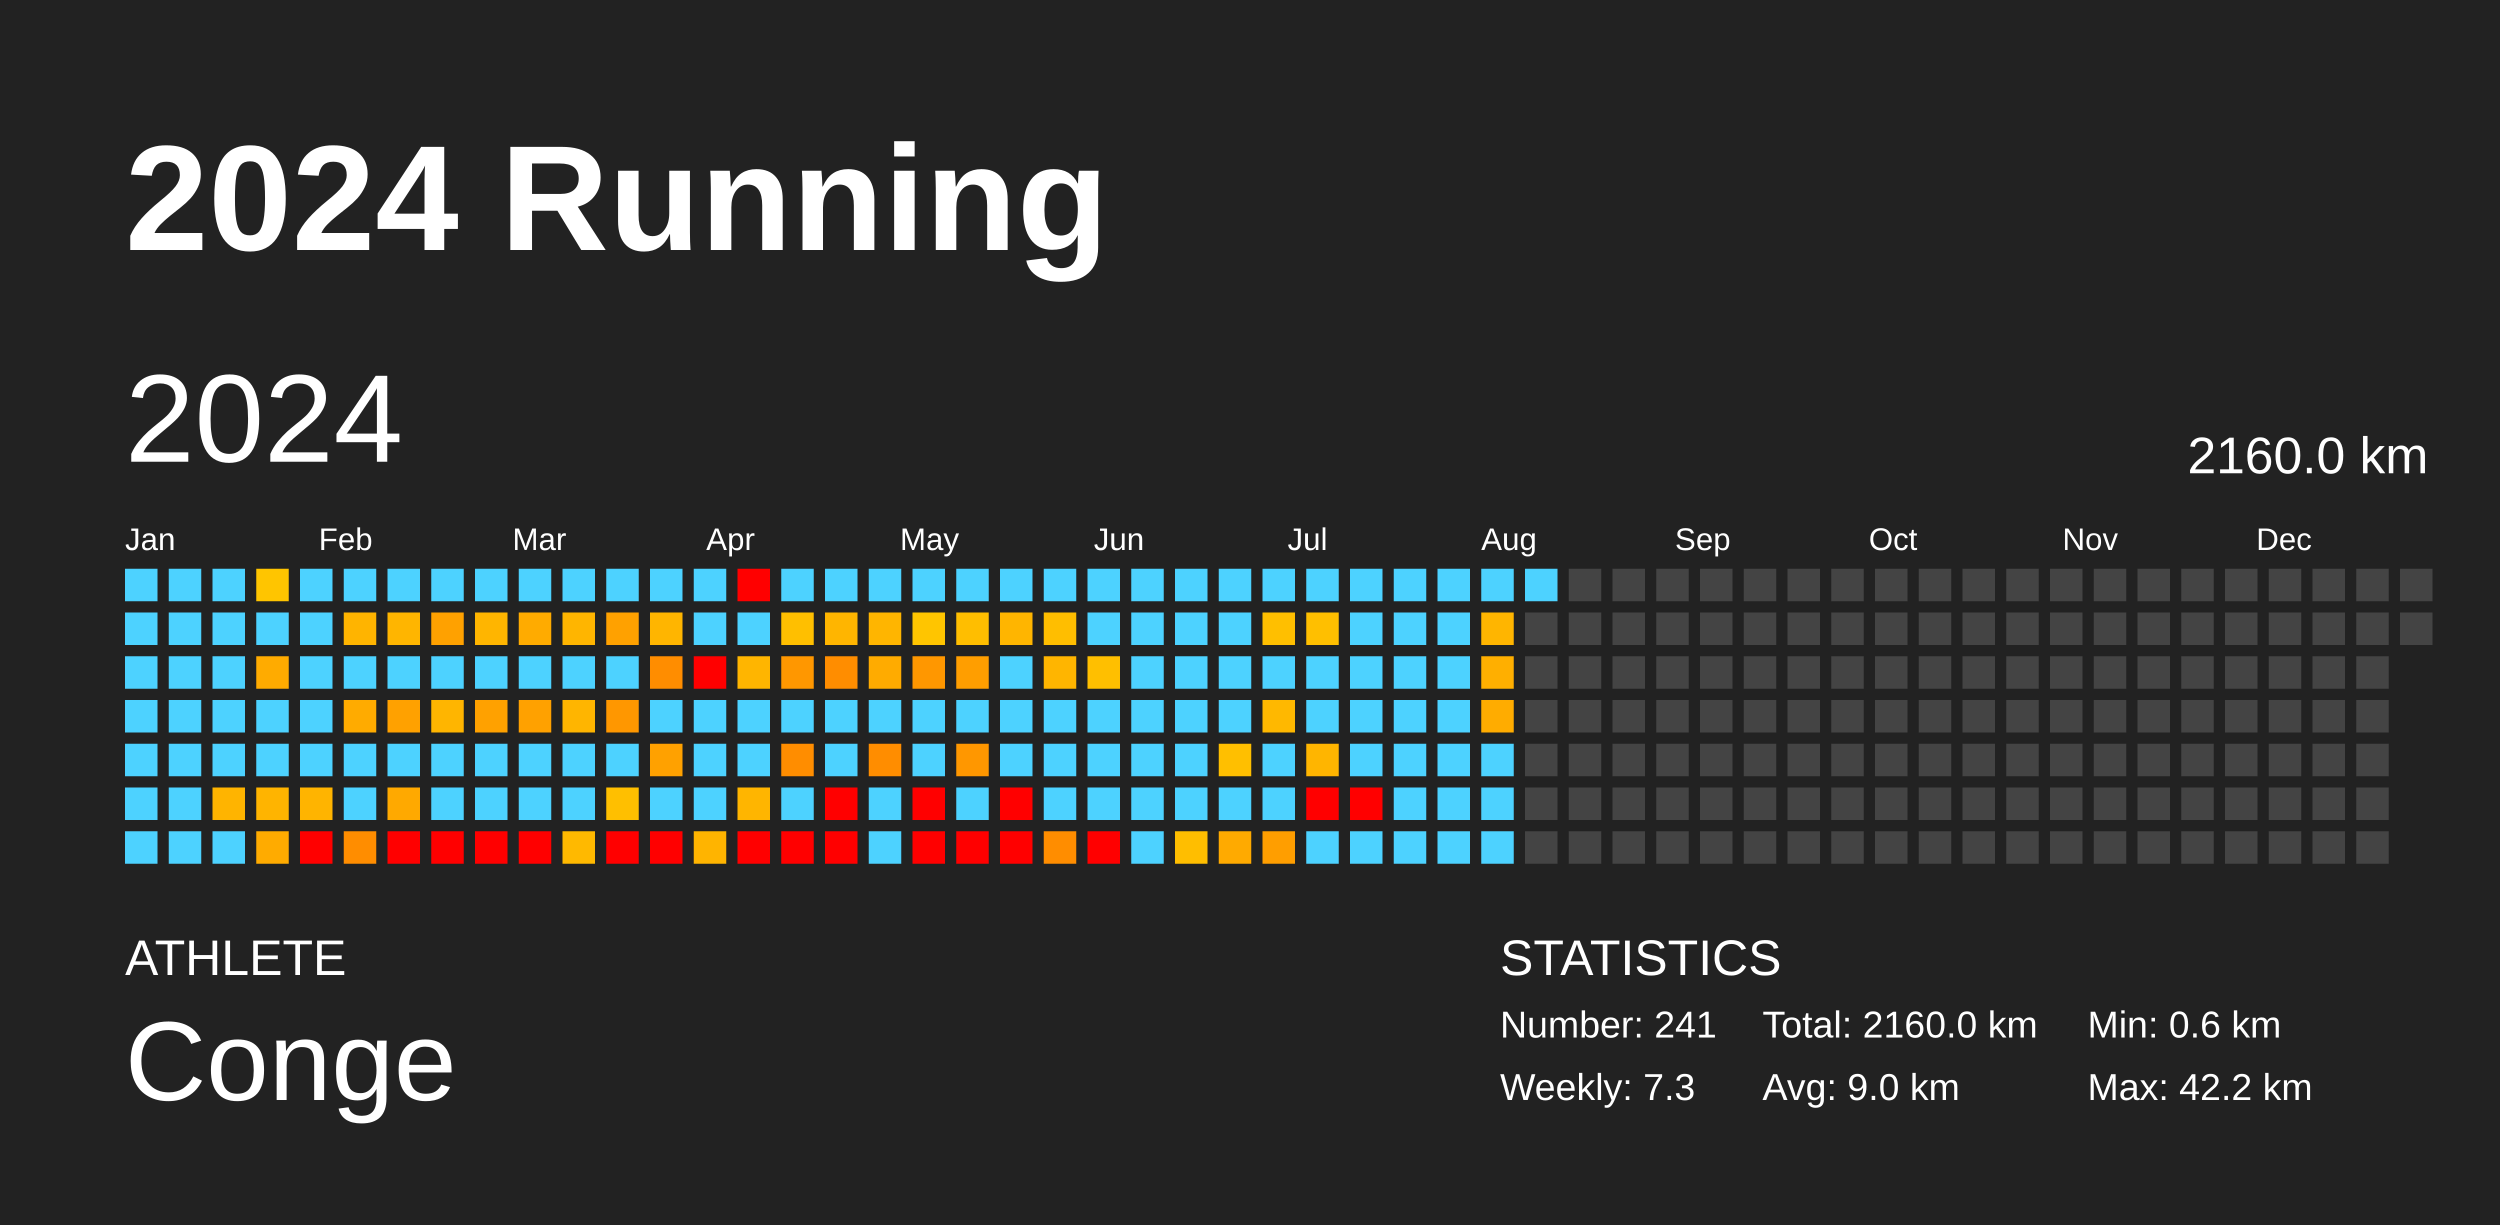
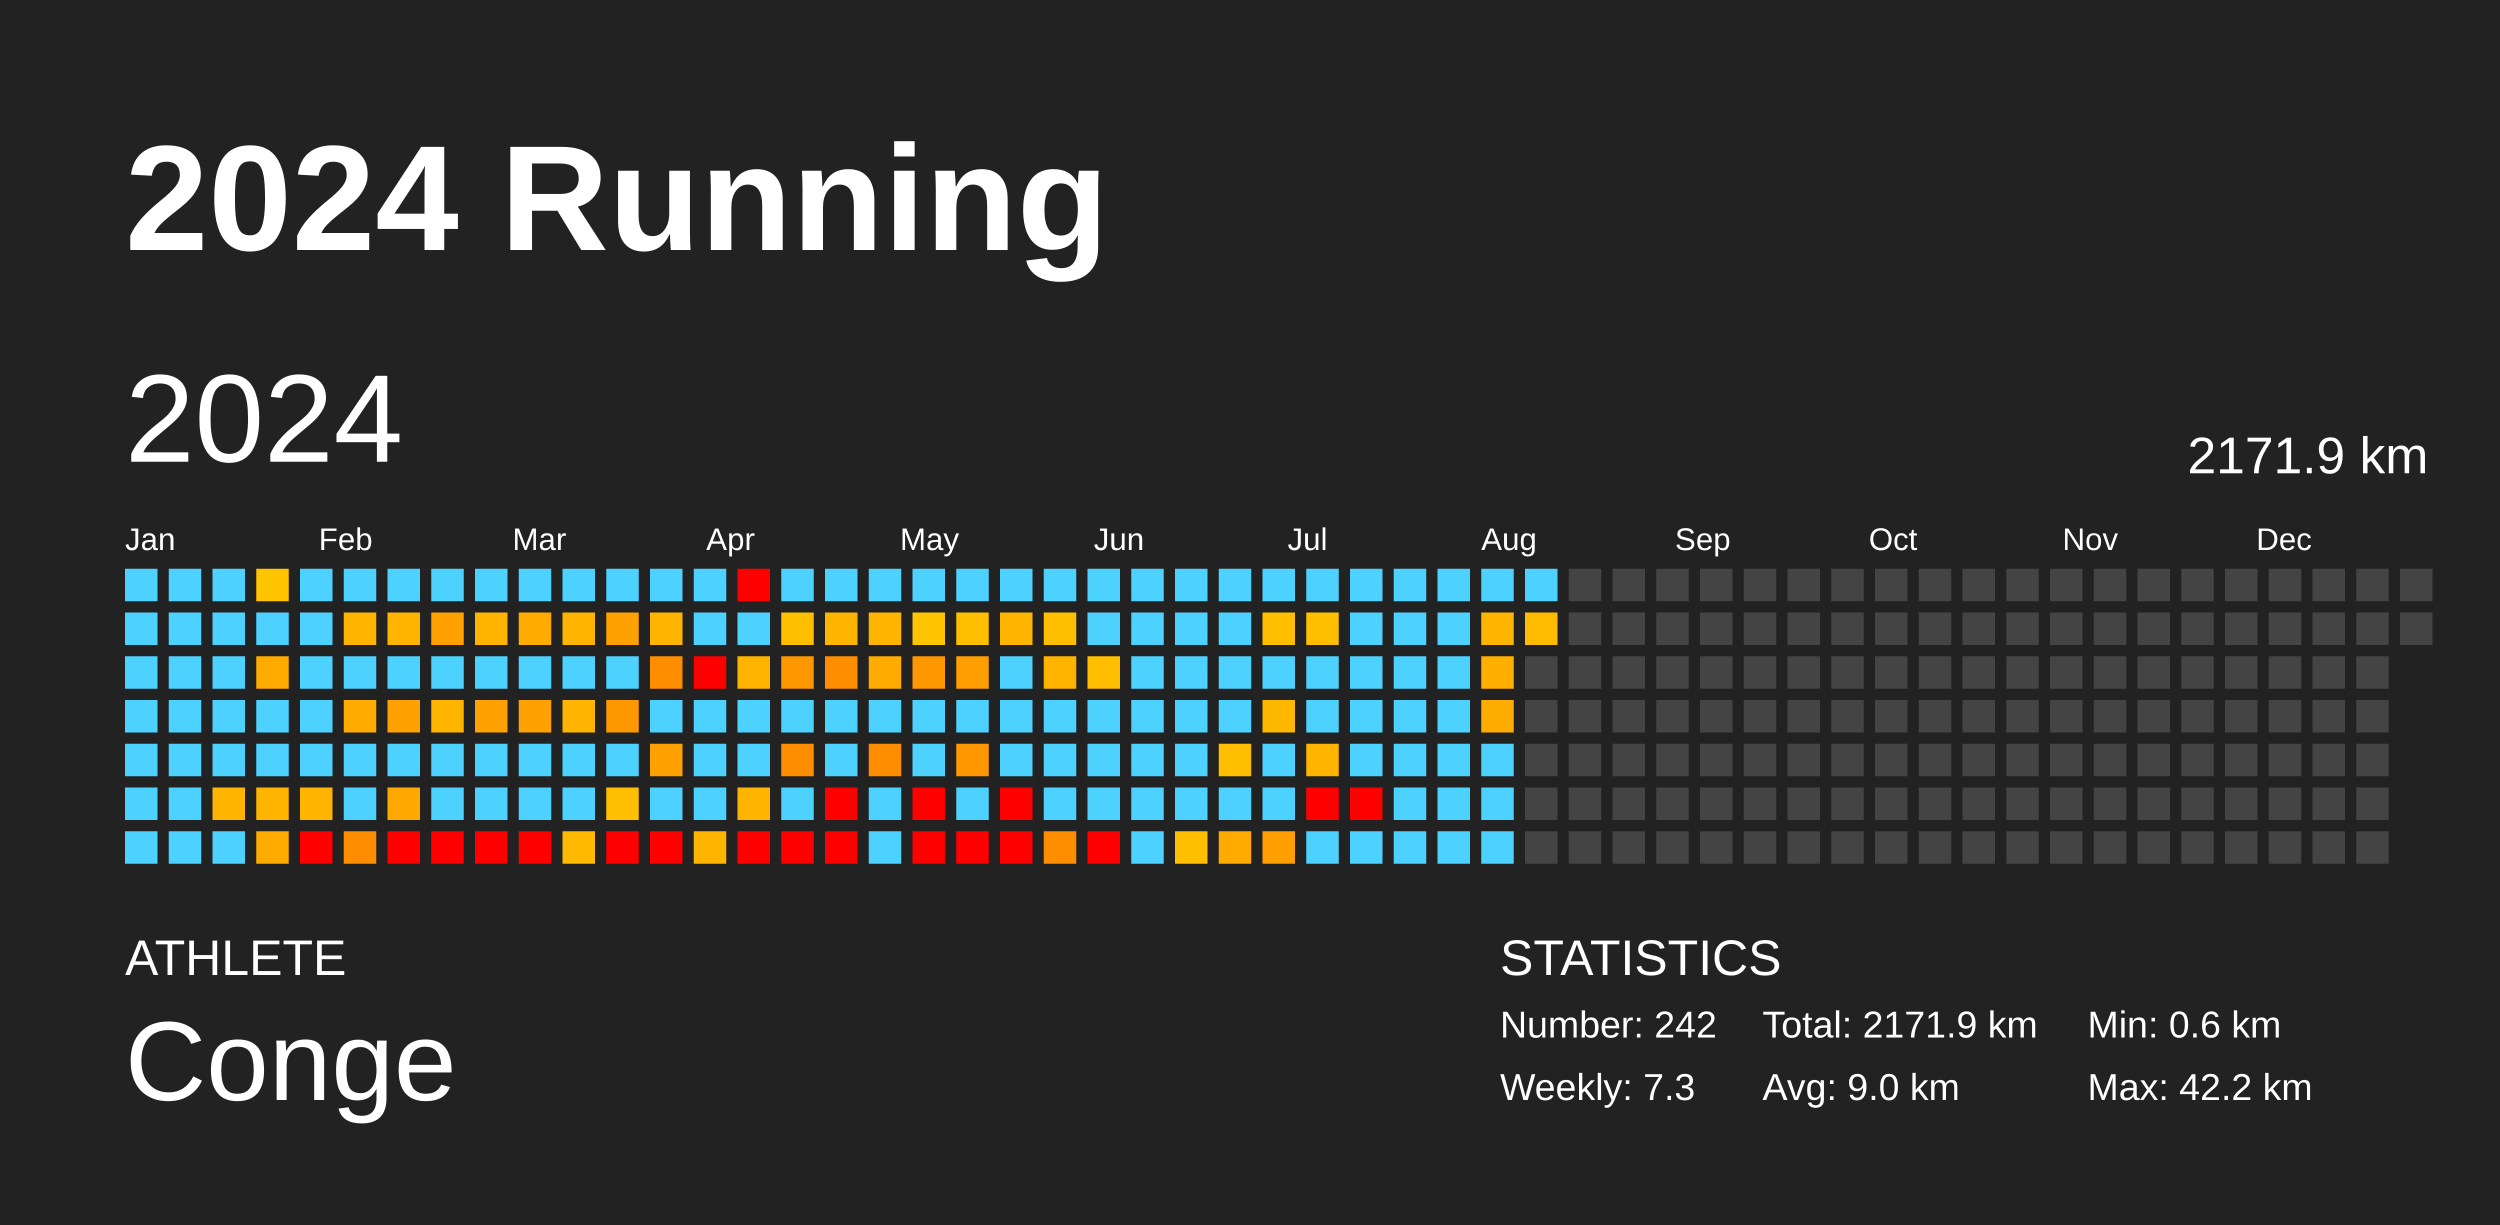
<svg xmlns="http://www.w3.org/2000/svg" baseProfile="full" height="98mm" version="1.1" viewBox="0,0,200,98" width="200mm">
  <defs />
  <rect fill="#222222" height="98" width="200" x="0" y="0" />
  <text fill="#FFFFFF" style="font-size:12px; font-family:Arial; font-weight:bold;" x="10" y="20">2024 Running</text>
  <text fill="#FFFFFF" style="font-size:4px; font-family:Arial" x="10" y="78">ATHLETE</text>
  <text fill="#FFFFFF" style="font-size:9px; font-family:Arial" x="10" y="88">Conge</text>
  <text fill="#FFFFFF" style="font-size:4px; font-family:Arial" x="120" y="78">STATISTICS</text>
-   <text fill="#FFFFFF" style="font-size:3px; font-family:Arial" x="120" y="83">Number: 241</text>
+   <text fill="#FFFFFF" style="font-size:3px; font-family:Arial" x="120" y="83">Number: 242</text>
  <text fill="#FFFFFF" style="font-size:3px; font-family:Arial" x="120" y="88">Weekly: 7.3</text>
-   <text fill="#FFFFFF" style="font-size:3px; font-family:Arial" x="141" y="83">Total: 2160.0 km</text>
+   <text fill="#FFFFFF" style="font-size:3px; font-family:Arial" x="141" y="83">Total: 2171.9 km</text>
  <text fill="#FFFFFF" style="font-size:3px; font-family:Arial" x="141" y="88">Avg: 9.0 km</text>
  <text fill="#FFFFFF" style="font-size:3px; font-family:Arial" x="167" y="83">Min: 0.6 km</text>
  <text fill="#FFFFFF" style="font-size:3px; font-family:Arial" x="167" y="88">Max: 42.2 km</text>
  <text dominant-baseline="hanging" fill="#FFFFFF" style="font-size:10.0px; font-family:Arial;" x="10" y="30">2024</text>
-   <text dominant-baseline="hanging" fill="#FFFFFF" style="font-size:4.125px; font-family:Arial;" x="175" y="35">2160.0 km</text>
+   <text dominant-baseline="hanging" fill="#FFFFFF" style="font-size:4.125px; font-family:Arial;" x="175" y="35">2171.9 km</text>
  <text fill="#FFFFFF" style="font-size:2.5px; font-family:Arial" x="10.0" y="44">Jan</text>
  <text fill="#FFFFFF" style="font-size:2.5px; font-family:Arial" x="25.5" y="44">Feb</text>
  <text fill="#FFFFFF" style="font-size:2.5px; font-family:Arial" x="41.0" y="44">Mar</text>
  <text fill="#FFFFFF" style="font-size:2.5px; font-family:Arial" x="56.5" y="44">Apr</text>
  <text fill="#FFFFFF" style="font-size:2.5px; font-family:Arial" x="72.0" y="44">May</text>
  <text fill="#FFFFFF" style="font-size:2.5px; font-family:Arial" x="87.5" y="44">Jun</text>
  <text fill="#FFFFFF" style="font-size:2.5px; font-family:Arial" x="103.0" y="44">Jul</text>
  <text fill="#FFFFFF" style="font-size:2.5px; font-family:Arial" x="118.5" y="44">Aug</text>
  <text fill="#FFFFFF" style="font-size:2.5px; font-family:Arial" x="134.0" y="44">Sep</text>
  <text fill="#FFFFFF" style="font-size:2.5px; font-family:Arial" x="149.5" y="44">Oct</text>
  <text fill="#FFFFFF" style="font-size:2.5px; font-family:Arial" x="165.0" y="44">Nov</text>
  <text fill="#FFFFFF" style="font-size:2.5px; font-family:Arial" x="180.5" y="44">Dec</text>
  <rect fill="#4dd2ff" height="2.6" width="2.6" x="10.0" y="45.5" />
  <rect fill="#4dd2ff" height="2.6" width="2.6" x="10.0" y="49.0" />
  <rect fill="#4dd2ff" height="2.6" width="2.6" x="10.0" y="52.5" />
  <rect fill="#4dd2ff" height="2.6" width="2.6" x="10.0" y="56.0" />
  <rect fill="#4dd2ff" height="2.6" width="2.6" x="10.0" y="59.5" />
  <rect fill="#4dd2ff" height="2.6" width="2.6" x="10.0" y="63.0" />
  <rect fill="#4dd2ff" height="2.6" width="2.6" x="10.0" y="66.5" />
  <rect fill="#4dd2ff" height="2.6" width="2.6" x="13.5" y="45.5" />
  <rect fill="#4dd2ff" height="2.6" width="2.6" x="13.5" y="49.0" />
  <rect fill="#4dd2ff" height="2.6" width="2.6" x="13.5" y="52.5" />
  <rect fill="#4dd2ff" height="2.6" width="2.6" x="13.5" y="56.0" />
  <rect fill="#4dd2ff" height="2.6" width="2.6" x="13.5" y="59.5" />
  <rect fill="#4dd2ff" height="2.6" width="2.6" x="13.5" y="63.0" />
  <rect fill="#4dd2ff" height="2.6" width="2.6" x="13.5" y="66.5" />
  <rect fill="#4dd2ff" height="2.6" width="2.6" x="17.0" y="45.5" />
  <rect fill="#4dd2ff" height="2.6" width="2.6" x="17.0" y="49.0" />
  <rect fill="#4dd2ff" height="2.6" width="2.6" x="17.0" y="52.5" />
  <rect fill="#4dd2ff" height="2.6" width="2.6" x="17.0" y="56.0" />
  <rect fill="#4dd2ff" height="2.6" width="2.6" x="17.0" y="59.5" />
  <rect fill="#ffb400" height="2.6" width="2.6" x="17.0" y="63.0" />
  <rect fill="#4dd2ff" height="2.6" width="2.6" x="17.0" y="66.5" />
  <rect fill="#ffc500" height="2.6" width="2.6" x="20.5" y="45.5" />
  <rect fill="#4dd2ff" height="2.6" width="2.6" x="20.5" y="49.0" />
  <rect fill="#ffab00" height="2.6" width="2.6" x="20.5" y="52.5" />
  <rect fill="#4dd2ff" height="2.6" width="2.6" x="20.5" y="56.0" />
  <rect fill="#4dd2ff" height="2.6" width="2.6" x="20.5" y="59.5" />
  <rect fill="#ffb400" height="2.6" width="2.6" x="20.5" y="63.0" />
  <rect fill="#ffab00" height="2.6" width="2.6" x="20.5" y="66.5" />
  <rect fill="#4dd2ff" height="2.6" width="2.6" x="24.0" y="45.5" />
  <rect fill="#4dd2ff" height="2.6" width="2.6" x="24.0" y="49.0" />
  <rect fill="#4dd2ff" height="2.6" width="2.6" x="24.0" y="52.5" />
  <rect fill="#4dd2ff" height="2.6" width="2.6" x="24.0" y="56.0" />
  <rect fill="#4dd2ff" height="2.6" width="2.6" x="24.0" y="59.5" />
  <rect fill="#ffb400" height="2.6" width="2.6" x="24.0" y="63.0" />
  <rect fill="red" height="2.6" width="2.6" x="24.0" y="66.5" />
  <rect fill="#4dd2ff" height="2.6" width="2.6" x="27.5" y="45.5" />
  <rect fill="#ffb400" height="2.6" width="2.6" x="27.5" y="49.0" />
  <rect fill="#4dd2ff" height="2.6" width="2.6" x="27.5" y="52.5" />
  <rect fill="#ffab00" height="2.6" width="2.6" x="27.5" y="56.0" />
  <rect fill="#4dd2ff" height="2.6" width="2.6" x="27.5" y="59.5" />
  <rect fill="#4dd2ff" height="2.6" width="2.6" x="27.5" y="63.0" />
  <rect fill="#ff8d00" height="2.6" width="2.6" x="27.5" y="66.5" />
  <rect fill="#4dd2ff" height="2.6" width="2.6" x="31.0" y="45.5" />
  <rect fill="#ffb500" height="2.6" width="2.6" x="31.0" y="49.0" />
  <rect fill="#4dd2ff" height="2.6" width="2.6" x="31.0" y="52.5" />
  <rect fill="#ffa100" height="2.6" width="2.6" x="31.0" y="56.0" />
  <rect fill="#4dd2ff" height="2.6" width="2.6" x="31.0" y="59.5" />
  <rect fill="#ffa900" height="2.6" width="2.6" x="31.0" y="63.0" />
  <rect fill="red" height="2.6" width="2.6" x="31.0" y="66.5" />
  <rect fill="#4dd2ff" height="2.6" width="2.6" x="34.5" y="45.5" />
  <rect fill="#ffa100" height="2.6" width="2.6" x="34.5" y="49.0" />
  <rect fill="#4dd2ff" height="2.6" width="2.6" x="34.5" y="52.5" />
  <rect fill="#ffb500" height="2.6" width="2.6" x="34.5" y="56.0" />
  <rect fill="#4dd2ff" height="2.6" width="2.6" x="34.5" y="59.5" />
  <rect fill="#4dd2ff" height="2.6" width="2.6" x="34.5" y="63.0" />
  <rect fill="red" height="2.6" width="2.6" x="34.5" y="66.5" />
  <rect fill="#4dd2ff" height="2.6" width="2.6" x="38.0" y="45.5" />
  <rect fill="#ffb500" height="2.6" width="2.6" x="38.0" y="49.0" />
  <rect fill="#4dd2ff" height="2.6" width="2.6" x="38.0" y="52.5" />
  <rect fill="#ffa100" height="2.6" width="2.6" x="38.0" y="56.0" />
  <rect fill="#4dd2ff" height="2.6" width="2.6" x="38.0" y="59.5" />
  <rect fill="#4dd2ff" height="2.6" width="2.6" x="38.0" y="63.0" />
  <rect fill="red" height="2.6" width="2.6" x="38.0" y="66.5" />
  <rect fill="#4dd2ff" height="2.6" width="2.6" x="41.5" y="45.5" />
  <rect fill="#ffab00" height="2.6" width="2.6" x="41.5" y="49.0" />
  <rect fill="#4dd2ff" height="2.6" width="2.6" x="41.5" y="52.5" />
  <rect fill="#ffa100" height="2.6" width="2.6" x="41.5" y="56.0" />
  <rect fill="#4dd2ff" height="2.6" width="2.6" x="41.5" y="59.5" />
  <rect fill="#4dd2ff" height="2.6" width="2.6" x="41.5" y="63.0" />
  <rect fill="red" height="2.6" width="2.6" x="41.5" y="66.5" />
  <rect fill="#4dd2ff" height="2.6" width="2.6" x="45.0" y="45.5" />
  <rect fill="#ffb500" height="2.6" width="2.6" x="45.0" y="49.0" />
  <rect fill="#4dd2ff" height="2.6" width="2.6" x="45.0" y="52.5" />
  <rect fill="#ffb500" height="2.6" width="2.6" x="45.0" y="56.0" />
  <rect fill="#4dd2ff" height="2.6" width="2.6" x="45.0" y="59.5" />
  <rect fill="#4dd2ff" height="2.6" width="2.6" x="45.0" y="63.0" />
  <rect fill="#ffb900" height="2.6" width="2.6" x="45.0" y="66.5" />
  <rect fill="#4dd2ff" height="2.6" width="2.6" x="48.5" y="45.5" />
  <rect fill="#ffa100" height="2.6" width="2.6" x="48.5" y="49.0" />
  <rect fill="#4dd2ff" height="2.6" width="2.6" x="48.5" y="52.5" />
  <rect fill="#ff9700" height="2.6" width="2.6" x="48.5" y="56.0" />
  <rect fill="#4dd2ff" height="2.6" width="2.6" x="48.5" y="59.5" />
  <rect fill="#ffbf00" height="2.6" width="2.6" x="48.5" y="63.0" />
  <rect fill="red" height="2.6" width="2.6" x="48.5" y="66.5" />
  <rect fill="#4dd2ff" height="2.6" width="2.6" x="52.0" y="45.5" />
  <rect fill="#ffb500" height="2.6" width="2.6" x="52.0" y="49.0" />
  <rect fill="#ff8d00" height="2.6" width="2.6" x="52.0" y="52.5" />
  <rect fill="#4dd2ff" height="2.6" width="2.6" x="52.0" y="56.0" />
  <rect fill="#ffa100" height="2.6" width="2.6" x="52.0" y="59.5" />
  <rect fill="#4dd2ff" height="2.6" width="2.6" x="52.0" y="63.0" />
  <rect fill="red" height="2.6" width="2.6" x="52.0" y="66.5" />
  <rect fill="#4dd2ff" height="2.6" width="2.6" x="55.5" y="45.5" />
  <rect fill="#4dd2ff" height="2.6" width="2.6" x="55.5" y="49.0" />
  <rect fill="red" height="2.6" width="2.6" x="55.5" y="52.5" />
  <rect fill="#4dd2ff" height="2.6" width="2.6" x="55.5" y="56.0" />
  <rect fill="#4dd2ff" height="2.6" width="2.6" x="55.5" y="59.5" />
  <rect fill="#4dd2ff" height="2.6" width="2.6" x="55.5" y="63.0" />
  <rect fill="#ffb400" height="2.6" width="2.6" x="55.5" y="66.5" />
  <rect fill="red" height="2.6" width="2.6" x="59.0" y="45.5" />
  <rect fill="#4dd2ff" height="2.6" width="2.6" x="59.0" y="49.0" />
  <rect fill="#ffb500" height="2.6" width="2.6" x="59.0" y="52.5" />
  <rect fill="#4dd2ff" height="2.6" width="2.6" x="59.0" y="56.0" />
  <rect fill="#4dd2ff" height="2.6" width="2.6" x="59.0" y="59.5" />
  <rect fill="#ffb500" height="2.6" width="2.6" x="59.0" y="63.0" />
  <rect fill="red" height="2.6" width="2.6" x="59.0" y="66.5" />
  <rect fill="#4dd2ff" height="2.6" width="2.6" x="62.5" y="45.5" />
  <rect fill="#ffbf00" height="2.6" width="2.6" x="62.5" y="49.0" />
  <rect fill="#ff9700" height="2.6" width="2.6" x="62.5" y="52.5" />
  <rect fill="#4dd2ff" height="2.6" width="2.6" x="62.5" y="56.0" />
  <rect fill="#ff8d00" height="2.6" width="2.6" x="62.5" y="59.5" />
  <rect fill="#4dd2ff" height="2.6" width="2.6" x="62.5" y="63.0" />
  <rect fill="red" height="2.6" width="2.6" x="62.5" y="66.5" />
  <rect fill="#4dd2ff" height="2.6" width="2.6" x="66.0" y="45.5" />
  <rect fill="#ffb500" height="2.6" width="2.6" x="66.0" y="49.0" />
  <rect fill="#ff8d00" height="2.6" width="2.6" x="66.0" y="52.5" />
  <rect fill="#4dd2ff" height="2.6" width="2.6" x="66.0" y="56.0" />
  <rect fill="#4dd2ff" height="2.6" width="2.6" x="66.0" y="59.5" />
  <rect fill="red" height="2.6" width="2.6" x="66.0" y="63.0" />
  <rect fill="red" height="2.6" width="2.6" x="66.0" y="66.5" />
  <rect fill="#4dd2ff" height="2.6" width="2.6" x="69.5" y="45.5" />
  <rect fill="#ffb500" height="2.6" width="2.6" x="69.5" y="49.0" />
  <rect fill="#ffab00" height="2.6" width="2.6" x="69.5" y="52.5" />
  <rect fill="#4dd2ff" height="2.6" width="2.6" x="69.5" y="56.0" />
  <rect fill="#ff8d00" height="2.6" width="2.6" x="69.5" y="59.5" />
  <rect fill="#4dd2ff" height="2.6" width="2.6" x="69.5" y="63.0" />
  <rect fill="#4dd2ff" height="2.6" width="2.6" x="69.5" y="66.5" />
  <rect fill="#4dd2ff" height="2.6" width="2.6" x="73.0" y="45.5" />
  <rect fill="#ffc500" height="2.6" width="2.6" x="73.0" y="49.0" />
  <rect fill="#ff9700" height="2.6" width="2.6" x="73.0" y="52.5" />
  <rect fill="#4dd2ff" height="2.6" width="2.6" x="73.0" y="56.0" />
  <rect fill="#4dd2ff" height="2.6" width="2.6" x="73.0" y="59.5" />
  <rect fill="red" height="2.6" width="2.6" x="73.0" y="63.0" />
  <rect fill="red" height="2.6" width="2.6" x="73.0" y="66.5" />
  <rect fill="#4dd2ff" height="2.6" width="2.6" x="76.5" y="45.5" />
  <rect fill="#ffbe00" height="2.6" width="2.6" x="76.5" y="49.0" />
  <rect fill="#ff9e00" height="2.6" width="2.6" x="76.5" y="52.5" />
  <rect fill="#4dd2ff" height="2.6" width="2.6" x="76.5" y="56.0" />
  <rect fill="#ff9700" height="2.6" width="2.6" x="76.5" y="59.5" />
  <rect fill="#4dd2ff" height="2.6" width="2.6" x="76.5" y="63.0" />
  <rect fill="red" height="2.6" width="2.6" x="76.5" y="66.5" />
  <rect fill="#4dd2ff" height="2.6" width="2.6" x="80.0" y="45.5" />
  <rect fill="#ffb500" height="2.6" width="2.6" x="80.0" y="49.0" />
  <rect fill="#4dd2ff" height="2.6" width="2.6" x="80.0" y="52.5" />
  <rect fill="#4dd2ff" height="2.6" width="2.6" x="80.0" y="56.0" />
  <rect fill="#4dd2ff" height="2.6" width="2.6" x="80.0" y="59.5" />
  <rect fill="red" height="2.6" width="2.6" x="80.0" y="63.0" />
  <rect fill="red" height="2.6" width="2.6" x="80.0" y="66.5" />
  <rect fill="#4dd2ff" height="2.6" width="2.6" x="83.5" y="45.5" />
  <rect fill="#ffbe00" height="2.6" width="2.6" x="83.5" y="49.0" />
  <rect fill="#ffb500" height="2.6" width="2.6" x="83.5" y="52.5" />
  <rect fill="#4dd2ff" height="2.6" width="2.6" x="83.5" y="56.0" />
  <rect fill="#4dd2ff" height="2.6" width="2.6" x="83.5" y="59.5" />
  <rect fill="#4dd2ff" height="2.6" width="2.6" x="83.5" y="63.0" />
  <rect fill="#ff8d00" height="2.6" width="2.6" x="83.5" y="66.5" />
  <rect fill="#4dd2ff" height="2.6" width="2.6" x="87.0" y="45.5" />
  <rect fill="#4dd2ff" height="2.6" width="2.6" x="87.0" y="49.0" />
  <rect fill="#ffbf00" height="2.6" width="2.6" x="87.0" y="52.5" />
  <rect fill="#4dd2ff" height="2.6" width="2.6" x="87.0" y="56.0" />
  <rect fill="#4dd2ff" height="2.6" width="2.6" x="87.0" y="59.5" />
  <rect fill="#4dd2ff" height="2.6" width="2.6" x="87.0" y="63.0" />
  <rect fill="red" height="2.6" width="2.6" x="87.0" y="66.5" />
  <rect fill="#4dd2ff" height="2.6" width="2.6" x="90.5" y="45.5" />
  <rect fill="#4dd2ff" height="2.6" width="2.6" x="90.5" y="49.0" />
  <rect fill="#4dd2ff" height="2.6" width="2.6" x="90.5" y="52.5" />
  <rect fill="#4dd2ff" height="2.6" width="2.6" x="90.5" y="56.0" />
  <rect fill="#4dd2ff" height="2.6" width="2.6" x="90.5" y="59.5" />
  <rect fill="#4dd2ff" height="2.6" width="2.6" x="90.5" y="63.0" />
  <rect fill="#4dd2ff" height="2.6" width="2.6" x="90.5" y="66.5" />
  <rect fill="#4dd2ff" height="2.6" width="2.6" x="94.0" y="45.5" />
  <rect fill="#4dd2ff" height="2.6" width="2.6" x="94.0" y="49.0" />
  <rect fill="#4dd2ff" height="2.6" width="2.6" x="94.0" y="52.5" />
  <rect fill="#4dd2ff" height="2.6" width="2.6" x="94.0" y="56.0" />
  <rect fill="#4dd2ff" height="2.6" width="2.6" x="94.0" y="59.5" />
  <rect fill="#4dd2ff" height="2.6" width="2.6" x="94.0" y="63.0" />
  <rect fill="#ffbe00" height="2.6" width="2.6" x="94.0" y="66.5" />
  <rect fill="#4dd2ff" height="2.6" width="2.6" x="97.5" y="45.5" />
  <rect fill="#4dd2ff" height="2.6" width="2.6" x="97.5" y="49.0" />
  <rect fill="#4dd2ff" height="2.6" width="2.6" x="97.5" y="52.5" />
  <rect fill="#4dd2ff" height="2.6" width="2.6" x="97.5" y="56.0" />
  <rect fill="#ffbf00" height="2.6" width="2.6" x="97.5" y="59.5" />
  <rect fill="#4dd2ff" height="2.6" width="2.6" x="97.5" y="63.0" />
  <rect fill="#ffaa00" height="2.6" width="2.6" x="97.5" y="66.5" />
  <rect fill="#4dd2ff" height="2.6" width="2.6" x="101.0" y="45.5" />
  <rect fill="#ffbf00" height="2.6" width="2.6" x="101.0" y="49.0" />
  <rect fill="#4dd2ff" height="2.6" width="2.6" x="101.0" y="52.5" />
  <rect fill="#ffb800" height="2.6" width="2.6" x="101.0" y="56.0" />
  <rect fill="#4dd2ff" height="2.6" width="2.6" x="101.0" y="59.5" />
  <rect fill="#4dd2ff" height="2.6" width="2.6" x="101.0" y="63.0" />
  <rect fill="#ff9e00" height="2.6" width="2.6" x="101.0" y="66.5" />
  <rect fill="#4dd2ff" height="2.6" width="2.6" x="104.5" y="45.5" />
  <rect fill="#ffbf00" height="2.6" width="2.6" x="104.5" y="49.0" />
  <rect fill="#4dd2ff" height="2.6" width="2.6" x="104.5" y="52.5" />
  <rect fill="#4dd2ff" height="2.6" width="2.6" x="104.5" y="56.0" />
  <rect fill="#ffb500" height="2.6" width="2.6" x="104.5" y="59.5" />
  <rect fill="red" height="2.6" width="2.6" x="104.5" y="63.0" />
  <rect fill="#4dd2ff" height="2.6" width="2.6" x="104.5" y="66.5" />
  <rect fill="#4dd2ff" height="2.6" width="2.6" x="108.0" y="45.5" />
  <rect fill="#4dd2ff" height="2.6" width="2.6" x="108.0" y="49.0" />
  <rect fill="#4dd2ff" height="2.6" width="2.6" x="108.0" y="52.5" />
  <rect fill="#4dd2ff" height="2.6" width="2.6" x="108.0" y="56.0" />
  <rect fill="#4dd2ff" height="2.6" width="2.6" x="108.0" y="59.5" />
  <rect fill="red" height="2.6" width="2.6" x="108.0" y="63.0" />
  <rect fill="#4dd2ff" height="2.6" width="2.6" x="108.0" y="66.5" />
  <rect fill="#4dd2ff" height="2.6" width="2.6" x="111.5" y="45.5" />
  <rect fill="#4dd2ff" height="2.6" width="2.6" x="111.5" y="49.0" />
  <rect fill="#4dd2ff" height="2.6" width="2.6" x="111.5" y="52.5" />
  <rect fill="#4dd2ff" height="2.6" width="2.6" x="111.5" y="56.0" />
  <rect fill="#4dd2ff" height="2.6" width="2.6" x="111.5" y="59.5" />
  <rect fill="#4dd2ff" height="2.6" width="2.6" x="111.5" y="63.0" />
  <rect fill="#4dd2ff" height="2.6" width="2.6" x="111.5" y="66.5" />
  <rect fill="#4dd2ff" height="2.6" width="2.6" x="115.0" y="45.5" />
  <rect fill="#4dd2ff" height="2.6" width="2.6" x="115.0" y="49.0" />
  <rect fill="#4dd2ff" height="2.6" width="2.6" x="115.0" y="52.5" />
  <rect fill="#4dd2ff" height="2.6" width="2.6" x="115.0" y="56.0" />
  <rect fill="#4dd2ff" height="2.6" width="2.6" x="115.0" y="59.5" />
  <rect fill="#4dd2ff" height="2.6" width="2.6" x="115.0" y="63.0" />
  <rect fill="#4dd2ff" height="2.6" width="2.6" x="115.0" y="66.5" />
  <rect fill="#4dd2ff" height="2.6" width="2.6" x="118.5" y="45.5" />
  <rect fill="#ffb500" height="2.6" width="2.6" x="118.5" y="49.0" />
  <rect fill="#ffaf00" height="2.6" width="2.6" x="118.5" y="52.5" />
  <rect fill="#ffac00" height="2.6" width="2.6" x="118.5" y="56.0" />
  <rect fill="#4dd2ff" height="2.6" width="2.6" x="118.5" y="59.5" />
  <rect fill="#4dd2ff" height="2.6" width="2.6" x="118.5" y="63.0" />
  <rect fill="#4dd2ff" height="2.6" width="2.6" x="118.5" y="66.5" />
  <rect fill="#4dd2ff" height="2.6" width="2.6" x="122.0" y="45.5" />
-   <rect fill="#444444" height="2.6" width="2.6" x="122.0" y="49.0" />
+   <rect fill="#ffbb00" height="2.6" width="2.6" x="122.0" y="49.0" />
  <rect fill="#444444" height="2.6" width="2.6" x="122.0" y="52.5" />
  <rect fill="#444444" height="2.6" width="2.6" x="122.0" y="56.0" />
  <rect fill="#444444" height="2.6" width="2.6" x="122.0" y="59.5" />
  <rect fill="#444444" height="2.6" width="2.6" x="122.0" y="63.0" />
  <rect fill="#444444" height="2.6" width="2.6" x="122.0" y="66.5" />
  <rect fill="#444444" height="2.6" width="2.6" x="125.5" y="45.5" />
  <rect fill="#444444" height="2.6" width="2.6" x="125.5" y="49.0" />
  <rect fill="#444444" height="2.6" width="2.6" x="125.5" y="52.5" />
  <rect fill="#444444" height="2.6" width="2.6" x="125.5" y="56.0" />
  <rect fill="#444444" height="2.6" width="2.6" x="125.5" y="59.5" />
  <rect fill="#444444" height="2.6" width="2.6" x="125.5" y="63.0" />
  <rect fill="#444444" height="2.6" width="2.6" x="125.5" y="66.5" />
  <rect fill="#444444" height="2.6" width="2.6" x="129.0" y="45.5" />
  <rect fill="#444444" height="2.6" width="2.6" x="129.0" y="49.0" />
  <rect fill="#444444" height="2.6" width="2.6" x="129.0" y="52.5" />
  <rect fill="#444444" height="2.6" width="2.6" x="129.0" y="56.0" />
  <rect fill="#444444" height="2.6" width="2.6" x="129.0" y="59.5" />
  <rect fill="#444444" height="2.6" width="2.6" x="129.0" y="63.0" />
  <rect fill="#444444" height="2.6" width="2.6" x="129.0" y="66.5" />
  <rect fill="#444444" height="2.6" width="2.6" x="132.5" y="45.5" />
  <rect fill="#444444" height="2.6" width="2.6" x="132.5" y="49.0" />
  <rect fill="#444444" height="2.6" width="2.6" x="132.5" y="52.5" />
  <rect fill="#444444" height="2.6" width="2.6" x="132.5" y="56.0" />
  <rect fill="#444444" height="2.6" width="2.6" x="132.5" y="59.5" />
  <rect fill="#444444" height="2.6" width="2.6" x="132.5" y="63.0" />
  <rect fill="#444444" height="2.6" width="2.6" x="132.5" y="66.5" />
  <rect fill="#444444" height="2.6" width="2.6" x="136.0" y="45.5" />
  <rect fill="#444444" height="2.6" width="2.6" x="136.0" y="49.0" />
  <rect fill="#444444" height="2.6" width="2.6" x="136.0" y="52.5" />
  <rect fill="#444444" height="2.6" width="2.6" x="136.0" y="56.0" />
  <rect fill="#444444" height="2.6" width="2.6" x="136.0" y="59.5" />
  <rect fill="#444444" height="2.6" width="2.6" x="136.0" y="63.0" />
  <rect fill="#444444" height="2.6" width="2.6" x="136.0" y="66.5" />
  <rect fill="#444444" height="2.6" width="2.6" x="139.5" y="45.5" />
  <rect fill="#444444" height="2.6" width="2.6" x="139.5" y="49.0" />
  <rect fill="#444444" height="2.6" width="2.6" x="139.5" y="52.5" />
  <rect fill="#444444" height="2.6" width="2.6" x="139.5" y="56.0" />
  <rect fill="#444444" height="2.6" width="2.6" x="139.5" y="59.5" />
  <rect fill="#444444" height="2.6" width="2.6" x="139.5" y="63.0" />
  <rect fill="#444444" height="2.6" width="2.6" x="139.5" y="66.5" />
  <rect fill="#444444" height="2.6" width="2.6" x="143.0" y="45.5" />
  <rect fill="#444444" height="2.6" width="2.6" x="143.0" y="49.0" />
  <rect fill="#444444" height="2.6" width="2.6" x="143.0" y="52.5" />
  <rect fill="#444444" height="2.6" width="2.6" x="143.0" y="56.0" />
  <rect fill="#444444" height="2.6" width="2.6" x="143.0" y="59.5" />
  <rect fill="#444444" height="2.6" width="2.6" x="143.0" y="63.0" />
  <rect fill="#444444" height="2.6" width="2.6" x="143.0" y="66.5" />
  <rect fill="#444444" height="2.6" width="2.6" x="146.5" y="45.5" />
  <rect fill="#444444" height="2.6" width="2.6" x="146.5" y="49.0" />
  <rect fill="#444444" height="2.6" width="2.6" x="146.5" y="52.5" />
  <rect fill="#444444" height="2.6" width="2.6" x="146.5" y="56.0" />
  <rect fill="#444444" height="2.6" width="2.6" x="146.5" y="59.5" />
  <rect fill="#444444" height="2.6" width="2.6" x="146.5" y="63.0" />
  <rect fill="#444444" height="2.6" width="2.6" x="146.5" y="66.5" />
  <rect fill="#444444" height="2.6" width="2.6" x="150.0" y="45.5" />
  <rect fill="#444444" height="2.6" width="2.6" x="150.0" y="49.0" />
  <rect fill="#444444" height="2.6" width="2.6" x="150.0" y="52.5" />
  <rect fill="#444444" height="2.6" width="2.6" x="150.0" y="56.0" />
  <rect fill="#444444" height="2.6" width="2.6" x="150.0" y="59.5" />
  <rect fill="#444444" height="2.6" width="2.6" x="150.0" y="63.0" />
  <rect fill="#444444" height="2.6" width="2.6" x="150.0" y="66.5" />
  <rect fill="#444444" height="2.6" width="2.6" x="153.5" y="45.5" />
  <rect fill="#444444" height="2.6" width="2.6" x="153.5" y="49.0" />
  <rect fill="#444444" height="2.6" width="2.6" x="153.5" y="52.5" />
  <rect fill="#444444" height="2.6" width="2.6" x="153.5" y="56.0" />
  <rect fill="#444444" height="2.6" width="2.6" x="153.5" y="59.5" />
  <rect fill="#444444" height="2.6" width="2.6" x="153.5" y="63.0" />
  <rect fill="#444444" height="2.6" width="2.6" x="153.5" y="66.5" />
  <rect fill="#444444" height="2.6" width="2.6" x="157.0" y="45.5" />
  <rect fill="#444444" height="2.6" width="2.6" x="157.0" y="49.0" />
  <rect fill="#444444" height="2.6" width="2.6" x="157.0" y="52.5" />
  <rect fill="#444444" height="2.6" width="2.6" x="157.0" y="56.0" />
  <rect fill="#444444" height="2.6" width="2.6" x="157.0" y="59.5" />
  <rect fill="#444444" height="2.6" width="2.6" x="157.0" y="63.0" />
  <rect fill="#444444" height="2.6" width="2.6" x="157.0" y="66.5" />
  <rect fill="#444444" height="2.6" width="2.6" x="160.5" y="45.5" />
  <rect fill="#444444" height="2.6" width="2.6" x="160.5" y="49.0" />
  <rect fill="#444444" height="2.6" width="2.6" x="160.5" y="52.5" />
  <rect fill="#444444" height="2.6" width="2.6" x="160.5" y="56.0" />
  <rect fill="#444444" height="2.6" width="2.6" x="160.5" y="59.5" />
  <rect fill="#444444" height="2.6" width="2.6" x="160.5" y="63.0" />
  <rect fill="#444444" height="2.6" width="2.6" x="160.5" y="66.5" />
  <rect fill="#444444" height="2.6" width="2.6" x="164.0" y="45.5" />
  <rect fill="#444444" height="2.6" width="2.6" x="164.0" y="49.0" />
  <rect fill="#444444" height="2.6" width="2.6" x="164.0" y="52.5" />
  <rect fill="#444444" height="2.6" width="2.6" x="164.0" y="56.0" />
  <rect fill="#444444" height="2.6" width="2.6" x="164.0" y="59.5" />
  <rect fill="#444444" height="2.6" width="2.6" x="164.0" y="63.0" />
  <rect fill="#444444" height="2.6" width="2.6" x="164.0" y="66.5" />
  <rect fill="#444444" height="2.6" width="2.6" x="167.5" y="45.5" />
  <rect fill="#444444" height="2.6" width="2.6" x="167.5" y="49.0" />
  <rect fill="#444444" height="2.6" width="2.6" x="167.5" y="52.5" />
  <rect fill="#444444" height="2.6" width="2.6" x="167.5" y="56.0" />
  <rect fill="#444444" height="2.6" width="2.6" x="167.5" y="59.5" />
  <rect fill="#444444" height="2.6" width="2.6" x="167.5" y="63.0" />
  <rect fill="#444444" height="2.6" width="2.6" x="167.5" y="66.5" />
  <rect fill="#444444" height="2.6" width="2.6" x="171.0" y="45.5" />
  <rect fill="#444444" height="2.6" width="2.6" x="171.0" y="49.0" />
  <rect fill="#444444" height="2.6" width="2.6" x="171.0" y="52.5" />
  <rect fill="#444444" height="2.6" width="2.6" x="171.0" y="56.0" />
  <rect fill="#444444" height="2.6" width="2.6" x="171.0" y="59.5" />
  <rect fill="#444444" height="2.6" width="2.6" x="171.0" y="63.0" />
  <rect fill="#444444" height="2.6" width="2.6" x="171.0" y="66.5" />
  <rect fill="#444444" height="2.6" width="2.6" x="174.5" y="45.5" />
  <rect fill="#444444" height="2.6" width="2.6" x="174.5" y="49.0" />
  <rect fill="#444444" height="2.6" width="2.6" x="174.5" y="52.5" />
  <rect fill="#444444" height="2.6" width="2.6" x="174.5" y="56.0" />
  <rect fill="#444444" height="2.6" width="2.6" x="174.5" y="59.5" />
  <rect fill="#444444" height="2.6" width="2.6" x="174.5" y="63.0" />
  <rect fill="#444444" height="2.6" width="2.6" x="174.5" y="66.5" />
  <rect fill="#444444" height="2.6" width="2.6" x="178.0" y="45.5" />
  <rect fill="#444444" height="2.6" width="2.6" x="178.0" y="49.0" />
  <rect fill="#444444" height="2.6" width="2.6" x="178.0" y="52.5" />
  <rect fill="#444444" height="2.6" width="2.6" x="178.0" y="56.0" />
  <rect fill="#444444" height="2.6" width="2.6" x="178.0" y="59.5" />
  <rect fill="#444444" height="2.6" width="2.6" x="178.0" y="63.0" />
  <rect fill="#444444" height="2.6" width="2.6" x="178.0" y="66.5" />
  <rect fill="#444444" height="2.6" width="2.6" x="181.5" y="45.5" />
  <rect fill="#444444" height="2.6" width="2.6" x="181.5" y="49.0" />
  <rect fill="#444444" height="2.6" width="2.6" x="181.5" y="52.5" />
  <rect fill="#444444" height="2.6" width="2.6" x="181.5" y="56.0" />
  <rect fill="#444444" height="2.6" width="2.6" x="181.5" y="59.5" />
  <rect fill="#444444" height="2.6" width="2.6" x="181.5" y="63.0" />
  <rect fill="#444444" height="2.6" width="2.6" x="181.5" y="66.5" />
  <rect fill="#444444" height="2.6" width="2.6" x="185.0" y="45.5" />
  <rect fill="#444444" height="2.6" width="2.6" x="185.0" y="49.0" />
  <rect fill="#444444" height="2.6" width="2.6" x="185.0" y="52.5" />
  <rect fill="#444444" height="2.6" width="2.6" x="185.0" y="56.0" />
  <rect fill="#444444" height="2.6" width="2.6" x="185.0" y="59.5" />
  <rect fill="#444444" height="2.6" width="2.6" x="185.0" y="63.0" />
  <rect fill="#444444" height="2.6" width="2.6" x="185.0" y="66.5" />
  <rect fill="#444444" height="2.6" width="2.6" x="188.5" y="45.5" />
  <rect fill="#444444" height="2.6" width="2.6" x="188.5" y="49.0" />
  <rect fill="#444444" height="2.6" width="2.6" x="188.5" y="52.5" />
  <rect fill="#444444" height="2.6" width="2.6" x="188.5" y="56.0" />
  <rect fill="#444444" height="2.6" width="2.6" x="188.5" y="59.5" />
  <rect fill="#444444" height="2.6" width="2.6" x="188.5" y="63.0" />
  <rect fill="#444444" height="2.6" width="2.6" x="188.5" y="66.5" />
  <rect fill="#444444" height="2.6" width="2.6" x="192.0" y="45.5" />
  <rect fill="#444444" height="2.6" width="2.6" x="192.0" y="49.0" />
</svg>
